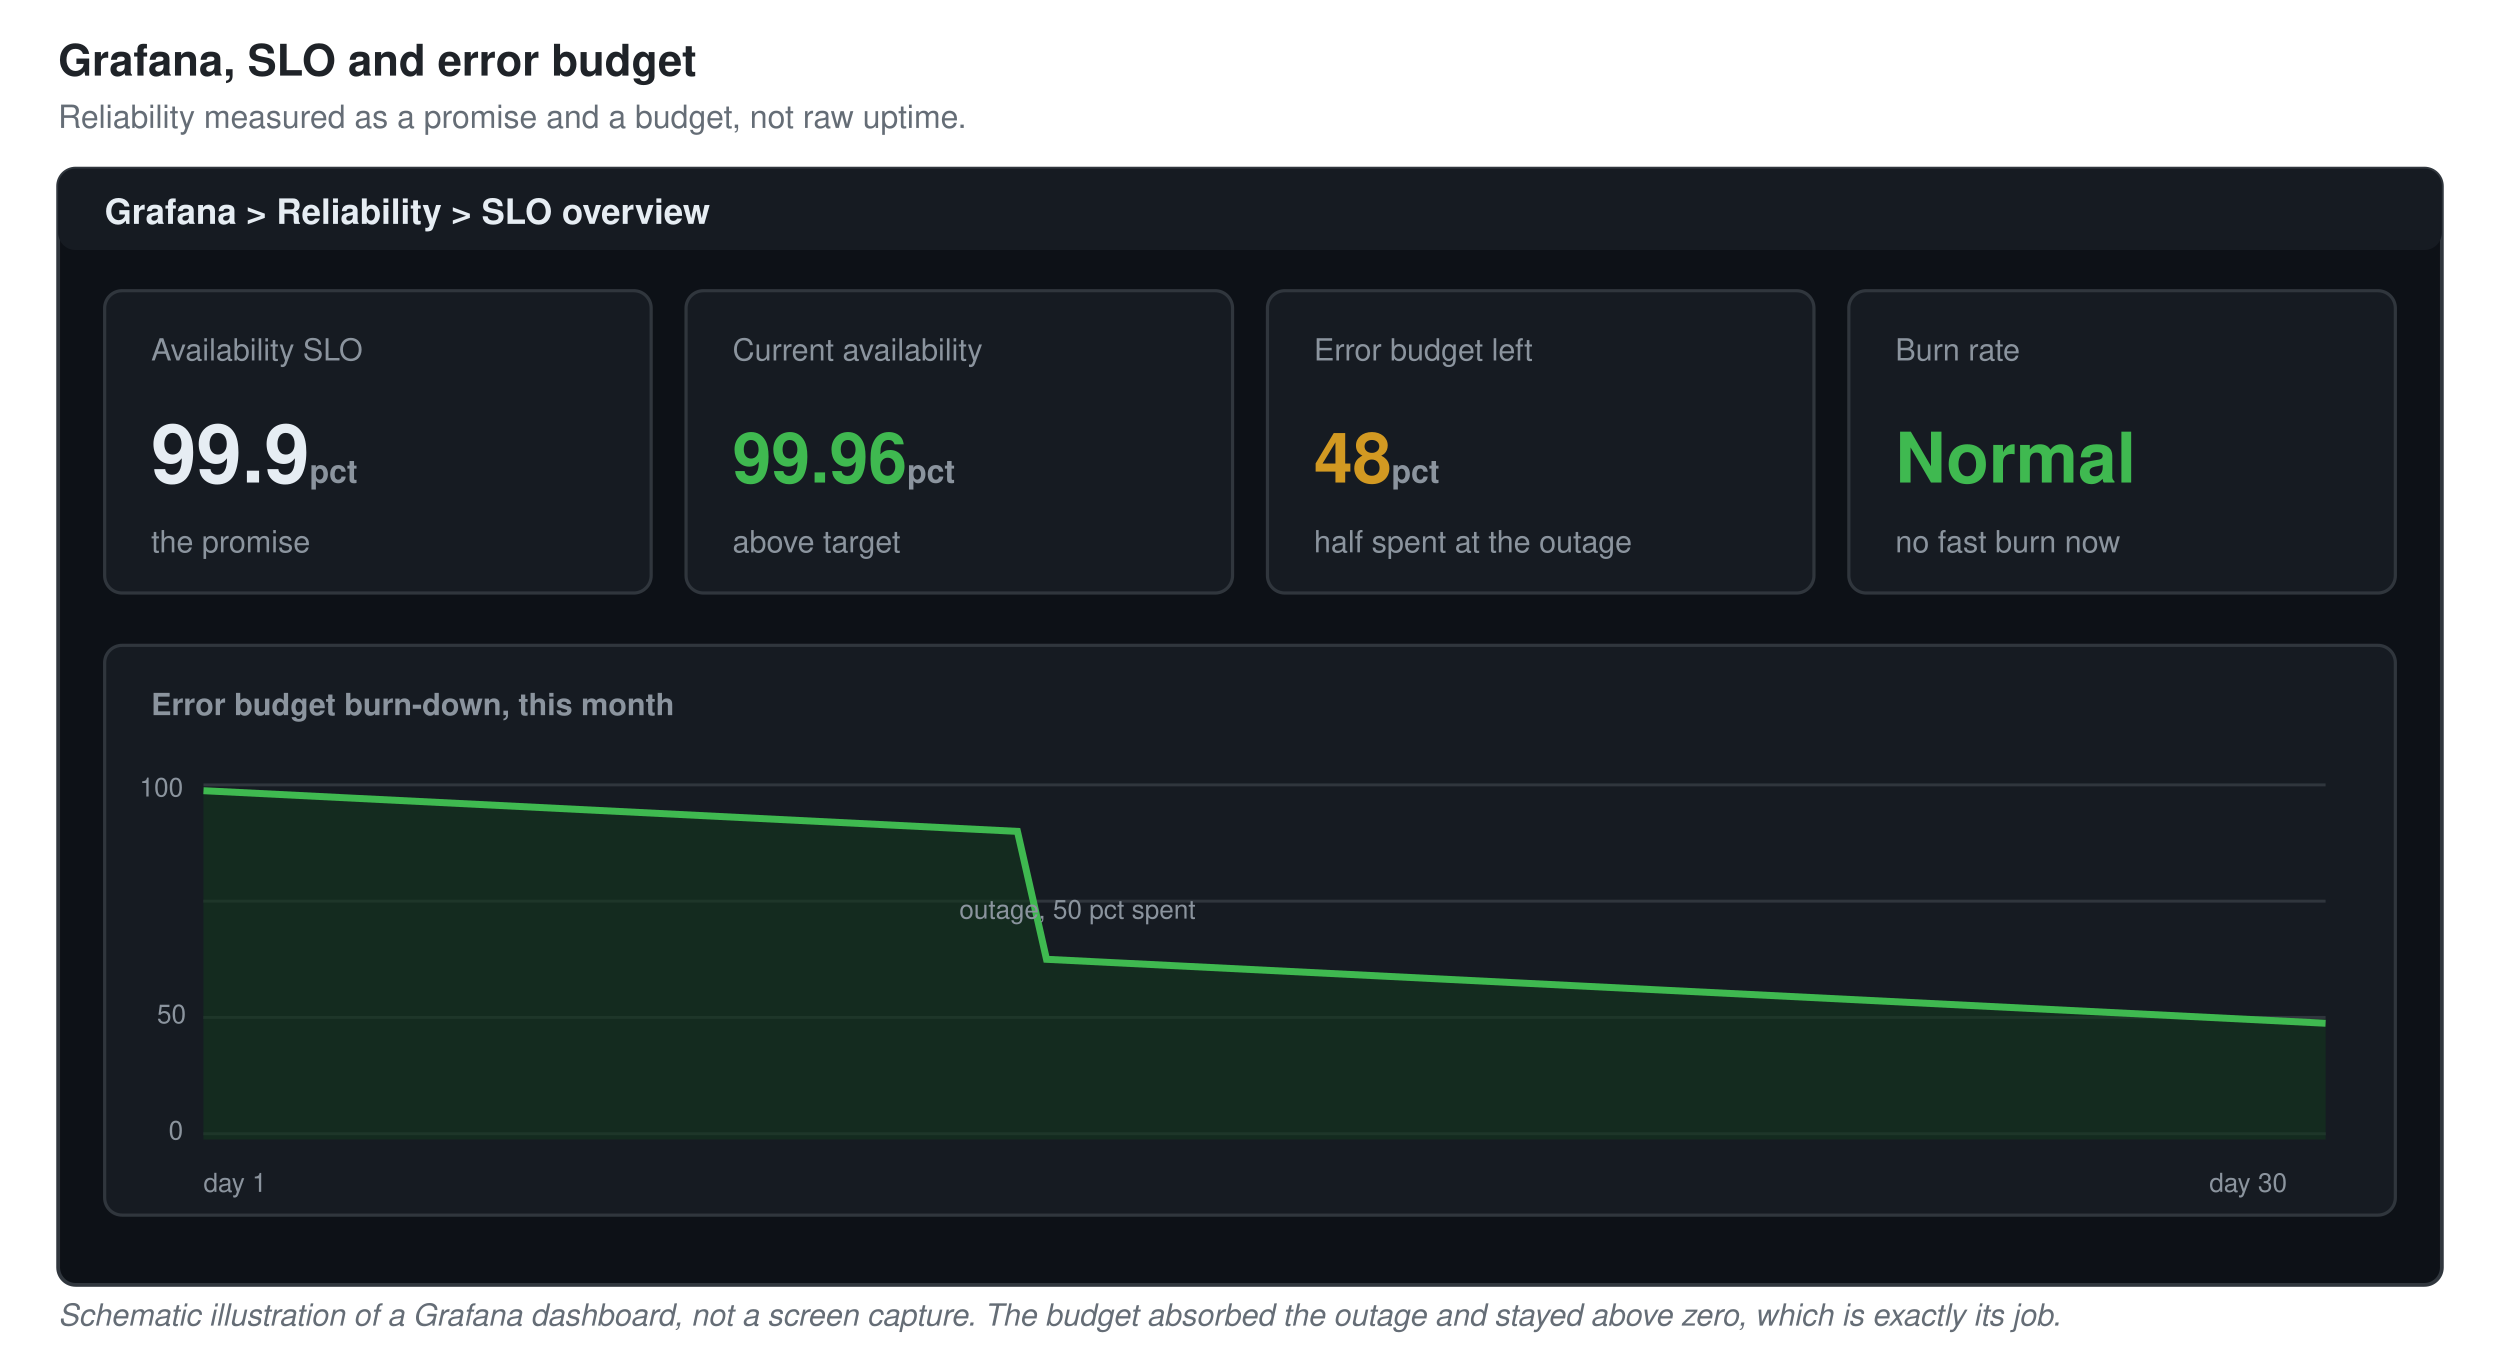
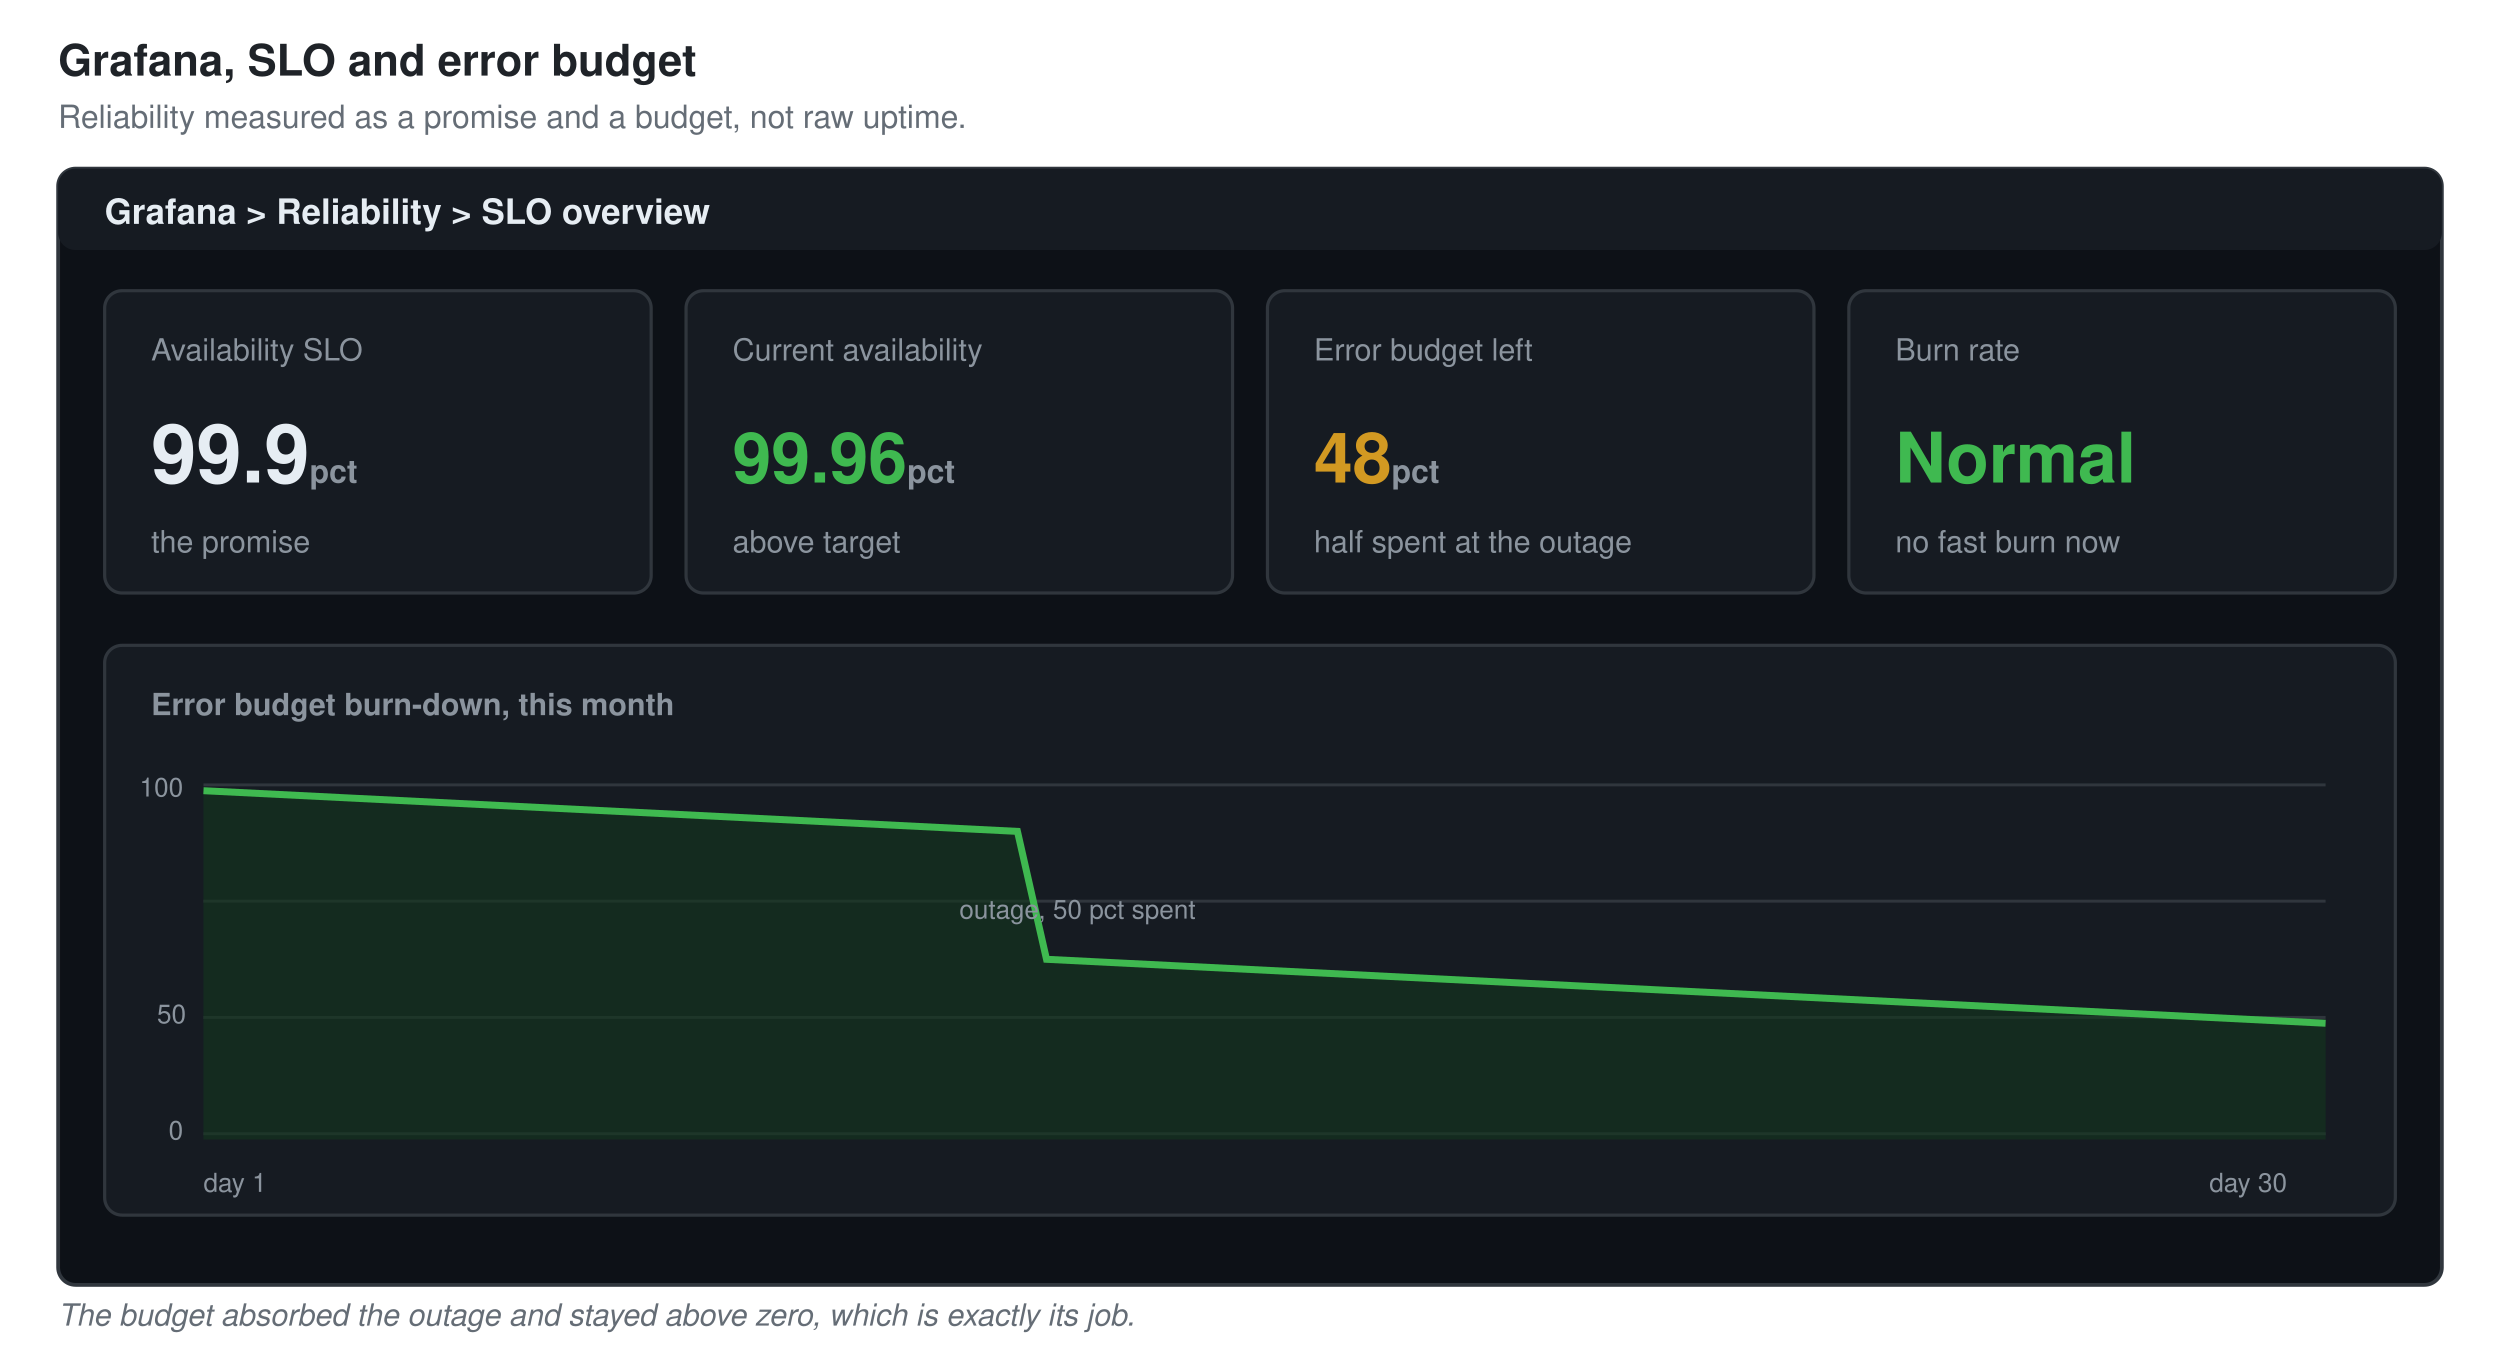
<svg xmlns="http://www.w3.org/2000/svg" viewBox="0 0 860 470" width="860" height="470" role="img" aria-labelledby="t d">
  <style>
    text { font-family: -apple-system, BlinkMacSystemFont, "Segoe UI", Helvetica, Arial, sans-serif; }
    .app { fill: #0d1117; stroke: #30363d; stroke-width: 1.3; }
    .bar { fill: #161b22; }
    .tile{ fill: #161b22; stroke: #30363d; stroke-width: 1.1; }
    .h1 { fill: #1f2328; font-size: 15px; font-weight: 600; }
    .sub{ fill: #656d76; font-size: 11px; }
    .appt{ fill: #e6edf3; font-size: 12px; font-weight: 700; }
    .tl { fill: #8b949e; font-size: 10.5px; }
    .big{ fill: #e6edf3; font-size: 28px; font-weight: 700; }
    .good{ fill: #3fb950; font-size: 24px; font-weight: 700; }
    .warn{ fill: #d29922; font-size: 24px; font-weight: 700; }
    .unit{ fill: #8b949e; font-size: 11px; }
    .cap{ fill: #8b949e; font-size: 10.5px; font-weight: 700; }
    .grid{ stroke: #30363d; stroke-width: 1; }
    .budget{ stroke: #3fb950; stroke-width: 2.4; fill: none; }
    .budgetf{ fill: #12361d; opacity: 0.6; }
    .axl{ fill: #8b949e; font-size: 9px; }
    .foot{ fill: #656d76; font-size: 10.5px; font-style: italic; }
    @media (prefers-color-scheme: dark) { .h1 { fill: #e6edf3; } .sub { fill: #8b949e; } .foot { fill: #8b949e; } }
  </style>
  <text class="h1" x="20" y="26">Grafana, SLO and error budget</text>
  <text class="sub" x="20" y="44">Reliability measured as a promise and a budget, not raw uptime.</text>
  <rect class="app" x="20" y="58" width="820" height="384" rx="6" />
  <rect class="bar" x="20" y="58" width="820" height="28" rx="6" />
  <text class="appt" x="36" y="77">Grafana  &gt;  Reliability  &gt;  SLO overview</text>
  <rect class="tile" x="36" y="100" width="188" height="104" rx="6" />
  <text class="tl" x="52" y="124">Availability SLO</text>
  <text class="big" x="52" y="166">99.9<tspan class="unit"> pct</tspan>
  </text>
  <text class="tl" x="52" y="190">the promise</text>
  <rect class="tile" x="236" y="100" width="188" height="104" rx="6" />
  <text class="tl" x="252" y="124">Current availability</text>
  <text class="good" x="252" y="166">99.96<tspan class="unit"> pct</tspan>
  </text>
  <text class="tl" x="252" y="190">above target</text>
  <rect class="tile" x="436" y="100" width="188" height="104" rx="6" />
  <text class="tl" x="452" y="124">Error budget left</text>
  <text class="warn" x="452" y="166">48<tspan class="unit"> pct</tspan>
  </text>
  <text class="tl" x="452" y="190">half spent at the outage</text>
  <rect class="tile" x="636" y="100" width="188" height="104" rx="6" />
  <text class="tl" x="652" y="124">Burn rate</text>
  <text class="good" x="652" y="166">Normal</text>
  <text class="tl" x="652" y="190">no fast burn now</text>
  <rect class="tile" x="36" y="222" width="788" height="196" rx="6" />
  <text class="cap" x="52" y="246">Error budget burn-down, this month</text>
  <line class="grid" x1="70" y1="270" x2="800" y2="270" />
  <line class="grid" x1="70" y1="310" x2="800" y2="310" />
  <line class="grid" x1="70" y1="350" x2="800" y2="350" />
  <line class="grid" x1="70" y1="390" x2="800" y2="390" />
  <text class="axl" x="48" y="274">100</text>
  <text class="axl" x="54" y="352">50</text>
  <text class="axl" x="58" y="392">0</text>
  <polygon class="budgetf" points="70,272 350,286 360,330 800,352 800,392 70,392" />
  <polyline class="budget" points="70,272 350,286 360,330 520,338 800,352" />
  <text class="axl" x="330" y="316" fill="#d29922">outage, 50 pct spent</text>
  <text class="axl" x="70" y="410">day 1</text>
  <text class="axl" x="760" y="410">day 30</text>
-   <text class="foot" x="20" y="456">Schematic illustration of a Grafana dashboard, not a screen capture. The budget absorbed the outage and stayed above zero, which is exactly its job.</text>
+   <text class="foot" x="20" y="456"> The budget absorbed the outage and stayed above zero, which is exactly its job.</text>
</svg>
